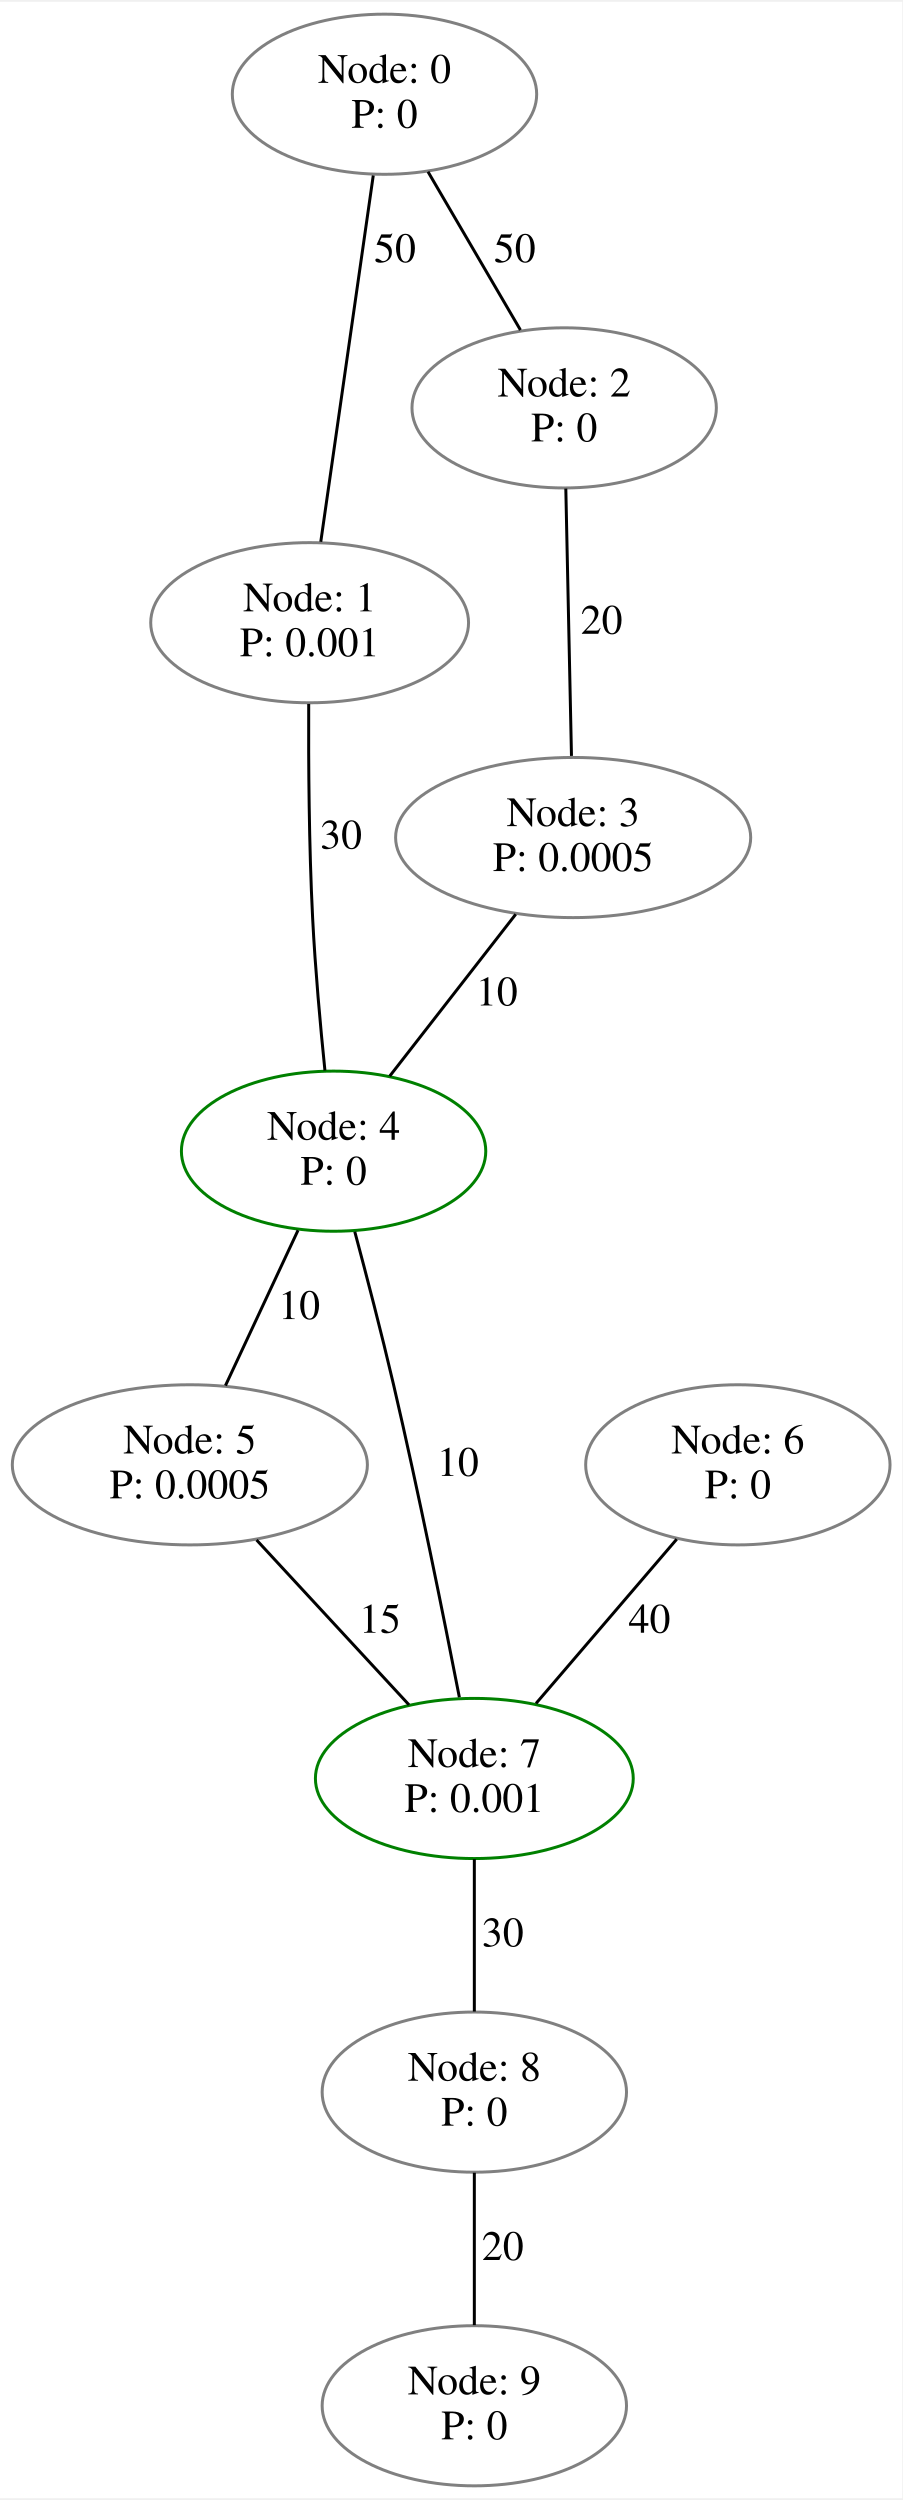
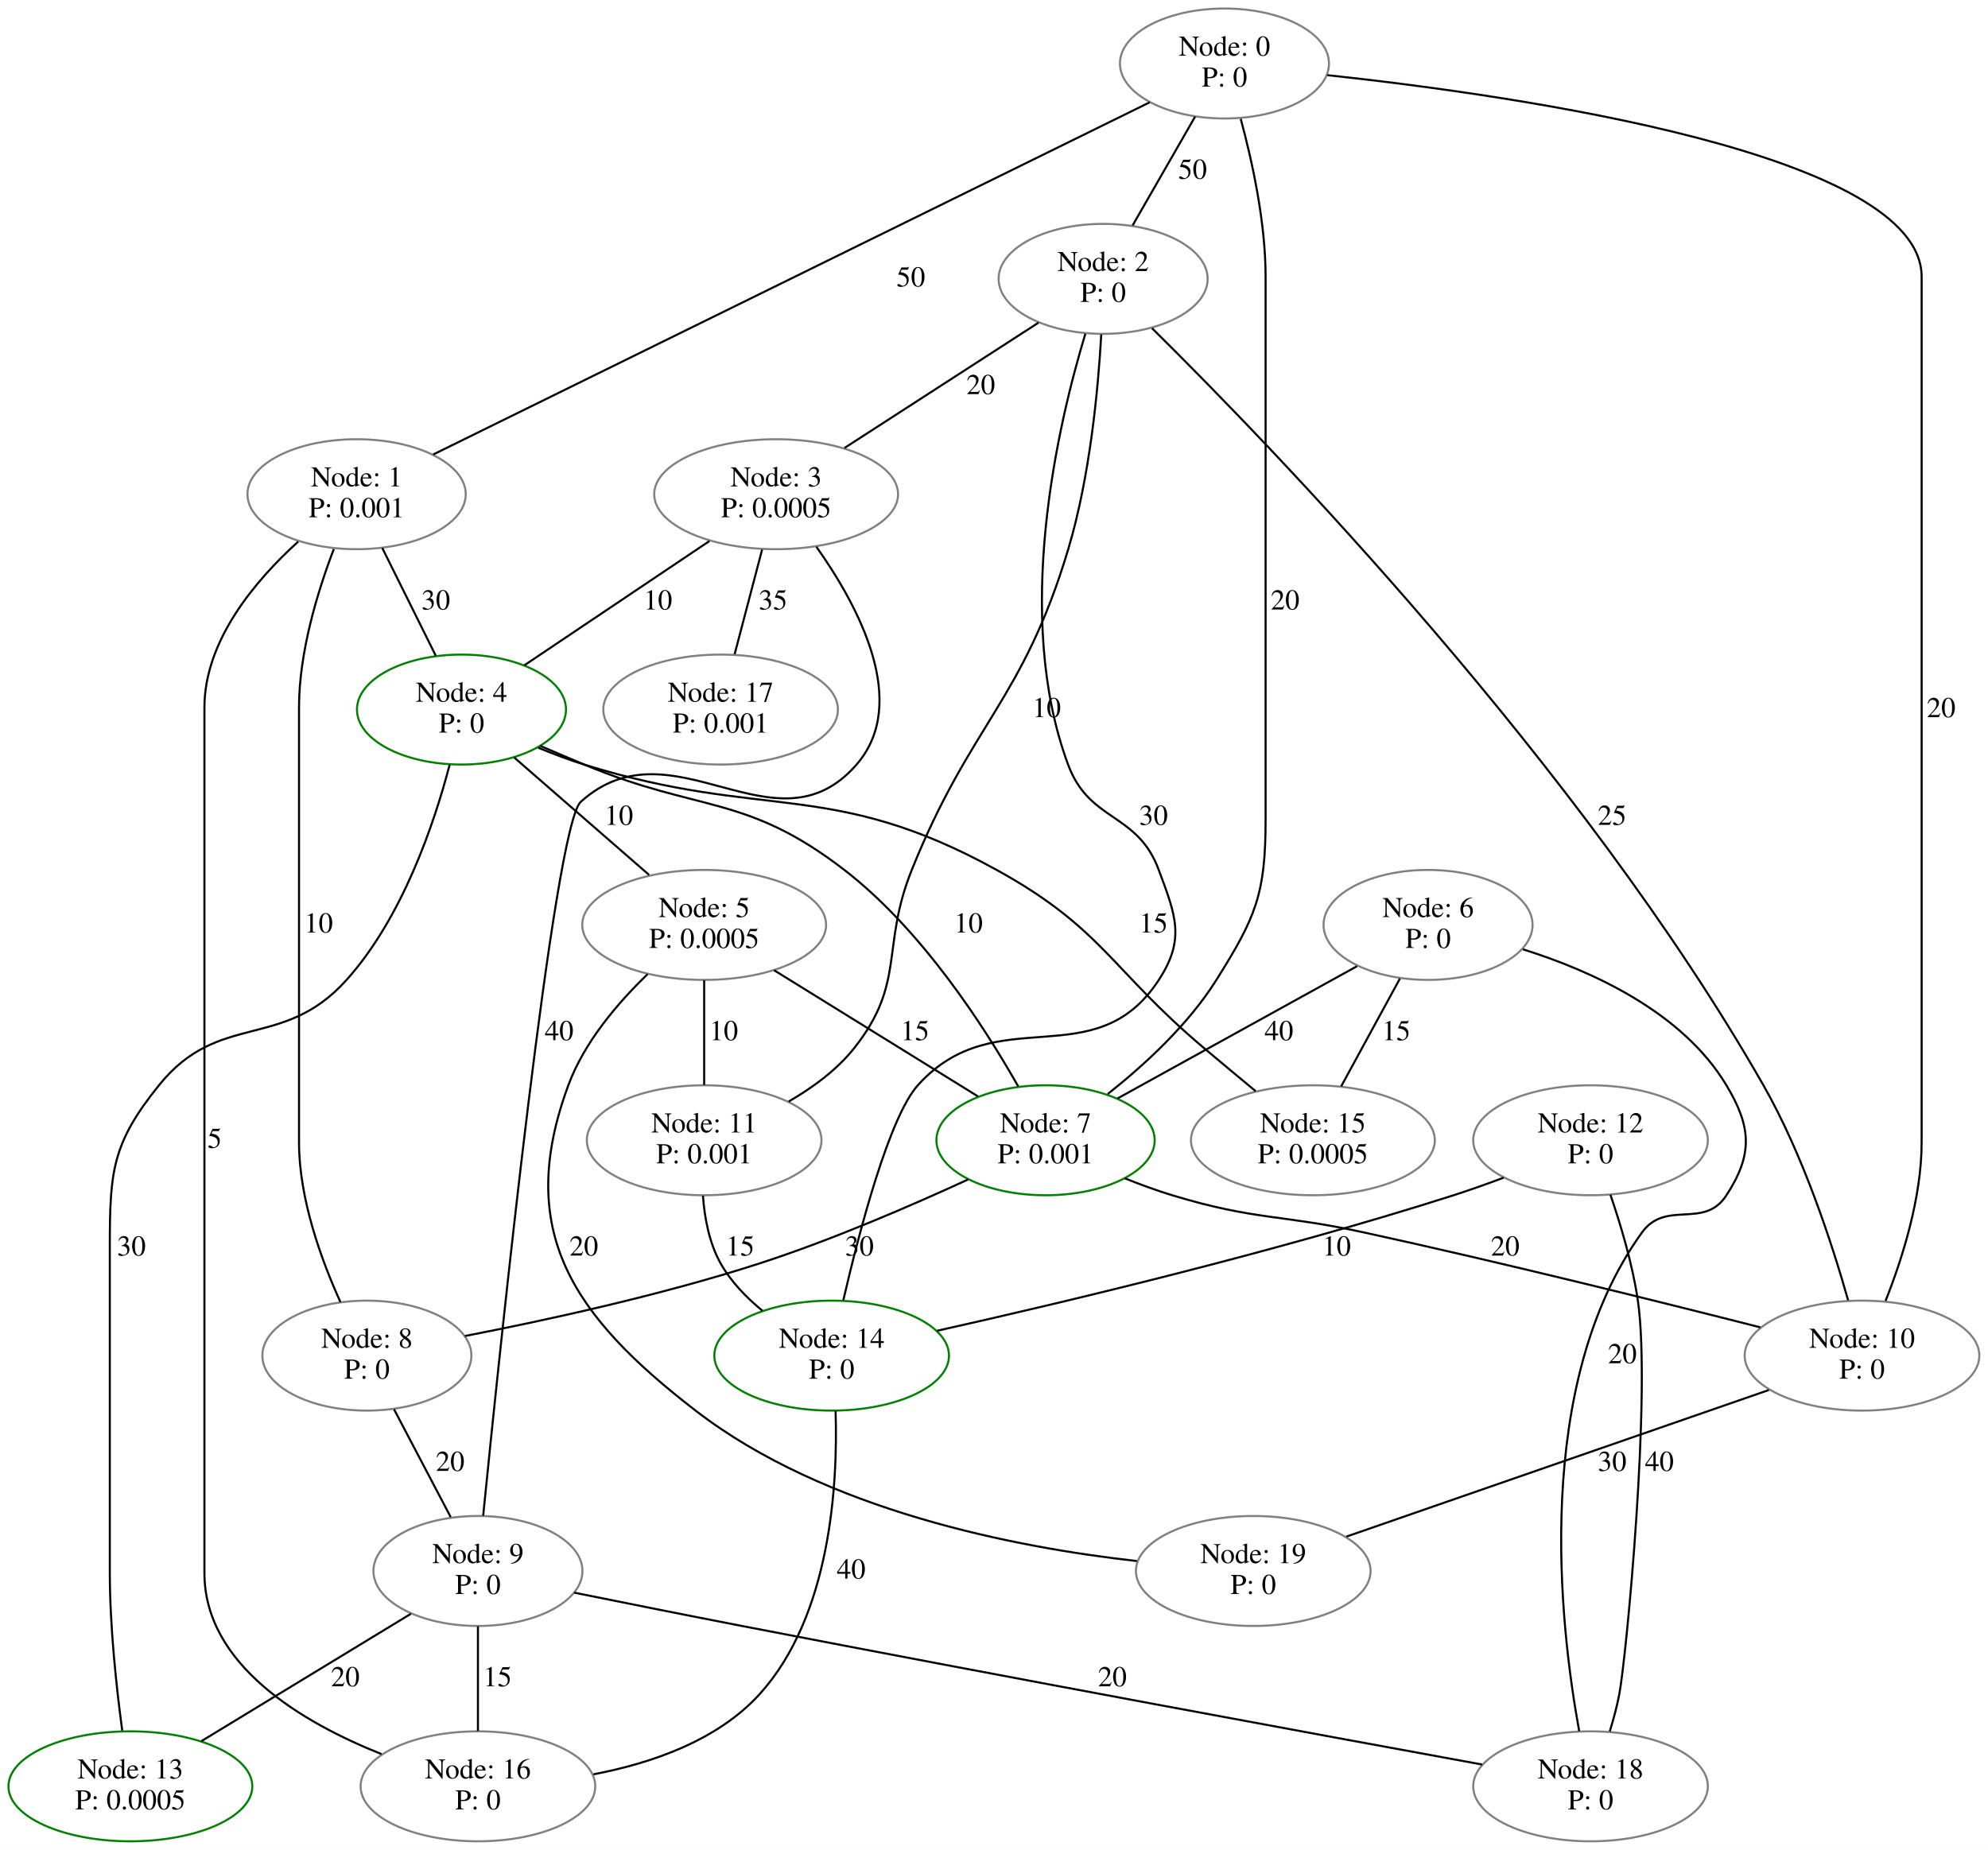
- <svg xmlns="http://www.w3.org/2000/svg" width="301pt" height="834pt" viewBox="0.00 0.00 301.31 833.66">
-   <g id="graph0" class="graph" transform="scale(1 1) rotate(0) translate(4 829.66)">
-     <polygon fill="white" stroke="transparent" points="-4,4 -4,-829.66 297.31,-829.66 297.31,4 -4,4" />
+ <svg xmlns="http://www.w3.org/2000/svg" width="967pt" height="900pt" viewBox="0.00 0.00 966.67 899.66">
+   <g id="graph0" class="graph" transform="scale(1 1) rotate(0) translate(4 895.66)">
+     <polygon fill="white" stroke="transparent" points="-4,4 -4,-895.66 962.67,-895.66 962.67,4 -4,4" />
    <g id="node1" class="node">
-       <ellipse fill="none" stroke="grey" cx="124.4" cy="-798.79" rx="50.82" ry="26.74" />
-       <text text-anchor="middle" x="124.4" y="-802.59" font-family="Times,serif" font-size="14.00">Node: 0</text>
-       <text text-anchor="middle" x="124.4" y="-787.59" font-family="Times,serif" font-size="14.00">P: 0</text>
+       <ellipse fill="none" stroke="grey" cx="591.4" cy="-864.79" rx="50.82" ry="26.74" />
+       <text text-anchor="middle" x="591.4" y="-868.59" font-family="Times,serif" font-size="14.00">Node: 0</text>
+       <text text-anchor="middle" x="591.4" y="-853.59" font-family="Times,serif" font-size="14.00">P: 0</text>
    </g>
    <g id="node2" class="node">
-       <ellipse fill="none" stroke="grey" cx="99.4" cy="-622.31" rx="53.07" ry="26.74" />
-       <text text-anchor="middle" x="99.4" y="-626.11" font-family="Times,serif" font-size="14.00">Node: 1</text>
-       <text text-anchor="middle" x="99.4" y="-611.11" font-family="Times,serif" font-size="14.00">P: 0.001</text>
+       <ellipse fill="none" stroke="grey" cx="169.4" cy="-655.31" rx="53.07" ry="26.74" />
+       <text text-anchor="middle" x="169.4" y="-659.11" font-family="Times,serif" font-size="14.00">Node: 1</text>
+       <text text-anchor="middle" x="169.4" y="-644.11" font-family="Times,serif" font-size="14.00">P: 0.001</text>
    </g>
    <g id="edge1" class="edge">
-       <path fill="none" stroke="black" d="M120.65,-771.67C115.93,-738.68 107.84,-682.26 103.12,-649.33" />
-       <text text-anchor="middle" x="127.9" y="-742.72" font-family="Times,serif" font-size="14.00">50</text>
+       <path fill="none" stroke="black" d="M555.05,-845.92C475.58,-806.85 287.06,-714.16 206.71,-674.66" />
+       <text text-anchor="middle" x="438.9" y="-756.35" font-family="Times,serif" font-size="14.00">50</text>
    </g>
    <g id="node3" class="node">
-       <ellipse fill="none" stroke="grey" cx="184.4" cy="-694.05" rx="50.82" ry="26.74" />
-       <text text-anchor="middle" x="184.4" y="-697.85" font-family="Times,serif" font-size="14.00">Node: 2</text>
-       <text text-anchor="middle" x="184.4" y="-682.85" font-family="Times,serif" font-size="14.00">P: 0</text>
+       <ellipse fill="none" stroke="grey" cx="532.4" cy="-760.05" rx="50.82" ry="26.74" />
+       <text text-anchor="middle" x="532.4" y="-763.85" font-family="Times,serif" font-size="14.00">Node: 2</text>
+       <text text-anchor="middle" x="532.4" y="-748.85" font-family="Times,serif" font-size="14.00">P: 0</text>
    </g>
    <g id="edge2" class="edge">
-       <path fill="none" stroke="black" d="M138.92,-772.92C148.29,-756.89 160.42,-736.11 169.8,-720.05" />
-       <text text-anchor="middle" x="167.9" y="-742.72" font-family="Times,serif" font-size="14.00">50</text>
+       <path fill="none" stroke="black" d="M577.11,-838.92C567.91,-822.89 555.97,-802.11 546.75,-786.05" />
+       <text text-anchor="middle" x="575.9" y="-808.72" font-family="Times,serif" font-size="14.00">50</text>
+     </g>
+     <g id="node8" class="node">
+       <ellipse fill="none" stroke="green" cx="504.4" cy="-341.09" rx="53.07" ry="26.74" />
+       <text text-anchor="middle" x="504.4" y="-344.89" font-family="Times,serif" font-size="14.00">Node: 7</text>
+       <text text-anchor="middle" x="504.4" y="-329.89" font-family="Times,serif" font-size="14.00">P: 0.001</text>
+     </g>
+     <g id="edge3" class="edge">
+       <path fill="none" stroke="black" d="M599.3,-837.88C604.89,-817.27 611.4,-787.58 611.4,-761.05 611.4,-761.05 611.4,-761.05 611.4,-497.2 611.4,-460.83 606.74,-449.76 587.4,-418.96 573.72,-397.17 552.3,-377.55 534.65,-363.59" />
+       <text text-anchor="middle" x="620.9" y="-599.24" font-family="Times,serif" font-size="14.00">20</text>
+     </g>
+     <g id="node11" class="node">
+       <ellipse fill="none" stroke="grey" cx="901.4" cy="-236.35" rx="57.05" ry="26.74" />
+       <text text-anchor="middle" x="901.4" y="-240.15" font-family="Times,serif" font-size="14.00">Node: 10</text>
+       <text text-anchor="middle" x="901.4" y="-225.15" font-family="Times,serif" font-size="14.00">P: 0</text>
+     </g>
+     <g id="edge4" class="edge">
+       <path fill="none" stroke="black" d="M641.42,-859.13C735.72,-848.95 930.4,-820.7 930.4,-761.05 930.4,-761.05 930.4,-761.05 930.4,-340.09 930.4,-313.03 920.96,-283.42 912.86,-262.97" />
+       <text text-anchor="middle" x="939.9" y="-546.87" font-family="Times,serif" font-size="14.00">20</text>
    </g>
    <g id="node5" class="node">
-       <ellipse fill="none" stroke="green" cx="107.4" cy="-445.83" rx="50.82" ry="26.74" />
-       <text text-anchor="middle" x="107.4" y="-449.63" font-family="Times,serif" font-size="14.00">Node: 4</text>
-       <text text-anchor="middle" x="107.4" y="-434.63" font-family="Times,serif" font-size="14.00">P: 0</text>
-     </g>
-     <g id="edge3" class="edge">
-       <path fill="none" stroke="black" d="M99.09,-595.19C99,-575.52 99.17,-547.9 100.4,-523.7 101.26,-506.7 102.99,-487.65 104.51,-472.77" />
-       <text text-anchor="middle" x="109.9" y="-546.87" font-family="Times,serif" font-size="14.00">30</text>
+       <ellipse fill="none" stroke="green" cx="220.4" cy="-550.57" rx="50.82" ry="26.74" />
+       <text text-anchor="middle" x="220.4" y="-554.37" font-family="Times,serif" font-size="14.00">Node: 4</text>
+       <text text-anchor="middle" x="220.4" y="-539.37" font-family="Times,serif" font-size="14.00">P: 0</text>
+     </g>
+     <g id="edge5" class="edge">
+       <path fill="none" stroke="black" d="M181.87,-629.18C189.78,-613.26 199.96,-592.74 207.87,-576.8" />
+       <text text-anchor="middle" x="207.9" y="-599.24" font-family="Times,serif" font-size="14.00">30</text>
+     </g>
+     <g id="node9" class="node">
+       <ellipse fill="none" stroke="grey" cx="174.4" cy="-236.35" rx="50.82" ry="26.74" />
+       <text text-anchor="middle" x="174.4" y="-240.15" font-family="Times,serif" font-size="14.00">Node: 8</text>
+       <text text-anchor="middle" x="174.4" y="-225.15" font-family="Times,serif" font-size="14.00">P: 0</text>
+     </g>
+     <g id="edge6" class="edge">
+       <path fill="none" stroke="black" d="M158.33,-628.66C150.5,-608.18 141.4,-578.56 141.4,-551.57 141.4,-551.57 141.4,-551.57 141.4,-340.09 141.4,-312.55 152.28,-282.76 161.54,-262.39" />
+       <text text-anchor="middle" x="150.9" y="-442.13" font-family="Times,serif" font-size="14.00">10</text>
+     </g>
+     <g id="node17" class="node">
+       <ellipse fill="none" stroke="grey" cx="228.4" cy="-26.87" rx="57.05" ry="26.74" />
+       <text text-anchor="middle" x="228.4" y="-30.67" font-family="Times,serif" font-size="14.00">Node: 16</text>
+       <text text-anchor="middle" x="228.4" y="-15.67" font-family="Times,serif" font-size="14.00">P: 0</text>
+     </g>
+     <g id="edge7" class="edge">
+       <path fill="none" stroke="black" d="M141,-632.25C120.13,-613.36 95.4,-584.1 95.4,-551.57 95.4,-551.57 95.4,-551.57 95.4,-130.61 95.4,-85.82 143.21,-57.81 181.51,-42.55" />
+       <text text-anchor="middle" x="100.4" y="-337.39" font-family="Times,serif" font-size="14.00">5</text>
    </g>
    <g id="node4" class="node">
-       <ellipse fill="none" stroke="grey" cx="187.4" cy="-550.57" rx="59.29" ry="26.74" />
-       <text text-anchor="middle" x="187.4" y="-554.37" font-family="Times,serif" font-size="14.00">Node: 3</text>
-       <text text-anchor="middle" x="187.4" y="-539.37" font-family="Times,serif" font-size="14.00">P: 0.0005</text>
-     </g>
-     <g id="edge4" class="edge">
-       <path fill="none" stroke="black" d="M184.95,-667.1C185.49,-641.73 186.3,-603.31 186.84,-577.83" />
-       <text text-anchor="middle" x="196.9" y="-618.61" font-family="Times,serif" font-size="14.00">20</text>
-     </g>
-     <g id="edge5" class="edge">
-       <path fill="none" stroke="black" d="M168.23,-524.96C155.48,-508.58 138.79,-487.15 126.13,-470.88" />
-       <text text-anchor="middle" x="161.9" y="-494.5" font-family="Times,serif" font-size="14.00">10</text>
+       <ellipse fill="none" stroke="grey" cx="373.4" cy="-655.31" rx="59.29" ry="26.74" />
+       <text text-anchor="middle" x="373.4" y="-659.11" font-family="Times,serif" font-size="14.00">Node: 3</text>
+       <text text-anchor="middle" x="373.4" y="-644.11" font-family="Times,serif" font-size="14.00">P: 0.0005</text>
+     </g>
+     <g id="edge8" class="edge">
+       <path fill="none" stroke="black" d="M500.98,-738.75C473.74,-721.15 434.43,-695.75 406.66,-677.81" />
+       <text text-anchor="middle" x="472.9" y="-703.98" font-family="Times,serif" font-size="14.00">20</text>
+     </g>
+     <g id="edge9" class="edge">
+       <path fill="none" stroke="black" d="M556.17,-736.04C614.19,-678.75 764.74,-523.18 853.4,-367.96 872.87,-333.87 886.96,-290.43 894.66,-263.25" />
+       <text text-anchor="middle" x="779.9" y="-494.5" font-family="Times,serif" font-size="14.00">25</text>
+     </g>
+     <g id="node12" class="node">
+       <ellipse fill="none" stroke="grey" cx="338.4" cy="-341.09" rx="57.05" ry="26.74" />
+       <text text-anchor="middle" x="338.4" y="-344.89" font-family="Times,serif" font-size="14.00">Node: 11</text>
+       <text text-anchor="middle" x="338.4" y="-329.89" font-family="Times,serif" font-size="14.00">P: 0.001</text>
+     </g>
+     <g id="edge10" class="edge">
+       <path fill="none" stroke="black" d="M531.49,-733.01C529.98,-706.27 525.98,-663.7 515.4,-628.44 493.25,-554.67 468.19,-544.14 439.4,-472.7 424.25,-435.13 436.58,-417.69 411.4,-385.96 402.94,-375.31 391.13,-366.64 379.48,-359.92" />
+       <text text-anchor="middle" x="504.9" y="-546.87" font-family="Times,serif" font-size="14.00">10</text>
+     </g>
+     <g id="node15" class="node">
+       <ellipse fill="none" stroke="green" cx="400.4" cy="-236.35" rx="57.05" ry="26.74" />
+       <text text-anchor="middle" x="400.4" y="-240.15" font-family="Times,serif" font-size="14.00">Node: 14</text>
+       <text text-anchor="middle" x="400.4" y="-225.15" font-family="Times,serif" font-size="14.00">P: 0</text>
+     </g>
+     <g id="edge11" class="edge">
+       <path fill="none" stroke="black" d="M523.76,-733.34C510.31,-688.98 488.56,-595.89 515.4,-523.7 525.83,-495.64 548.97,-500.76 559.4,-472.7 567.72,-450.31 572.48,-438.94 559.4,-418.96 528.32,-371.51 480.45,-410.02 442.4,-367.96 428.37,-352.46 413.84,-296.83 406.08,-263.37" />
+       <text text-anchor="middle" x="556.9" y="-494.5" font-family="Times,serif" font-size="14.00">30</text>
+     </g>
+     <g id="edge12" class="edge">
+       <path fill="none" stroke="black" d="M340.95,-632.52C314.37,-614.67 277.03,-589.6 250.97,-572.1" />
+       <text text-anchor="middle" x="315.9" y="-599.24" font-family="Times,serif" font-size="14.00">10</text>
+     </g>
+     <g id="node10" class="node">
+       <ellipse fill="none" stroke="grey" cx="228.4" cy="-131.61" rx="50.82" ry="26.74" />
+       <text text-anchor="middle" x="228.4" y="-135.41" font-family="Times,serif" font-size="14.00">Node: 9</text>
+       <text text-anchor="middle" x="228.4" y="-120.41" font-family="Times,serif" font-size="14.00">P: 0</text>
+     </g>
+     <g id="edge13" class="edge">
+       <path fill="none" stroke="black" d="M392.97,-629.74C413.3,-601.08 438.73,-553.8 412.4,-523.7 372.84,-478.47 323.04,-545.92 278.4,-505.7 265.41,-494 239.2,-241.15 230.94,-158.5" />
+       <text text-anchor="middle" x="267.9" y="-389.76" font-family="Times,serif" font-size="14.00">40</text>
+     </g>
+     <g id="node18" class="node">
+       <ellipse fill="none" stroke="grey" cx="346.4" cy="-550.57" rx="57.05" ry="26.74" />
+       <text text-anchor="middle" x="346.4" y="-554.37" font-family="Times,serif" font-size="14.00">Node: 17</text>
+       <text text-anchor="middle" x="346.4" y="-539.37" font-family="Times,serif" font-size="14.00">P: 0.001</text>
+     </g>
+     <g id="edge14" class="edge">
+       <path fill="none" stroke="black" d="M366.58,-628.39C362.49,-612.81 357.3,-593.06 353.21,-577.49" />
+       <text text-anchor="middle" x="371.9" y="-599.24" font-family="Times,serif" font-size="14.00">35</text>
    </g>
    <g id="node6" class="node">
-       <ellipse fill="none" stroke="grey" cx="59.4" cy="-341.09" rx="59.29" ry="26.74" />
-       <text text-anchor="middle" x="59.4" y="-344.89" font-family="Times,serif" font-size="14.00">Node: 5</text>
-       <text text-anchor="middle" x="59.4" y="-329.89" font-family="Times,serif" font-size="14.00">P: 0.0005</text>
-     </g>
-     <g id="edge6" class="edge">
-       <path fill="none" stroke="black" d="M95.53,-419.43C88.15,-403.63 78.68,-383.37 71.29,-367.55" />
-       <text text-anchor="middle" x="95.9" y="-389.76" font-family="Times,serif" font-size="14.00">10</text>
-     </g>
-     <g id="node8" class="node">
-       <ellipse fill="none" stroke="green" cx="154.4" cy="-236.35" rx="53.07" ry="26.74" />
-       <text text-anchor="middle" x="154.4" y="-240.15" font-family="Times,serif" font-size="14.00">Node: 7</text>
-       <text text-anchor="middle" x="154.4" y="-225.15" font-family="Times,serif" font-size="14.00">P: 0.001</text>
-     </g>
-     <g id="edge7" class="edge">
-       <path fill="none" stroke="black" d="M114.48,-418.94C118.46,-404.07 123.42,-385.02 127.4,-367.96 135.81,-331.88 144.26,-289.88 149.4,-263.46" />
-       <text text-anchor="middle" x="148.9" y="-337.39" font-family="Times,serif" font-size="14.00">10</text>
-     </g>
-     <g id="edge8" class="edge">
-       <path fill="none" stroke="black" d="M81.67,-316C97.03,-299.4 117.34,-277.43 132.59,-260.93" />
-       <text text-anchor="middle" x="122.9" y="-285.02" font-family="Times,serif" font-size="14.00">15</text>
+       <ellipse fill="none" stroke="grey" cx="338.4" cy="-445.83" rx="59.29" ry="26.74" />
+       <text text-anchor="middle" x="338.4" y="-449.63" font-family="Times,serif" font-size="14.00">Node: 5</text>
+       <text text-anchor="middle" x="338.4" y="-434.63" font-family="Times,serif" font-size="14.00">P: 0.0005</text>
+     </g>
+     <g id="edge15" class="edge">
+       <path fill="none" stroke="black" d="M246,-527.28C265.39,-510.4 291.95,-487.28 311.61,-470.15" />
+       <text text-anchor="middle" x="296.9" y="-494.5" font-family="Times,serif" font-size="14.00">10</text>
+     </g>
+     <g id="edge16" class="edge">
+       <path fill="none" stroke="black" d="M258.75,-532.88C265.93,-529.8 273.38,-526.63 280.4,-523.7 336.14,-500.41 358.52,-509.54 406.4,-472.7 444.25,-443.57 474.73,-396.2 491.14,-367.23" />
+       <text text-anchor="middle" x="466.9" y="-442.13" font-family="Times,serif" font-size="14.00">10</text>
+     </g>
+     <g id="node14" class="node">
+       <ellipse fill="none" stroke="green" cx="59.4" cy="-26.87" rx="59.29" ry="26.74" />
+       <text text-anchor="middle" x="59.4" y="-30.67" font-family="Times,serif" font-size="14.00">Node: 13</text>
+       <text text-anchor="middle" x="59.4" y="-15.67" font-family="Times,serif" font-size="14.00">P: 0.0005</text>
+     </g>
+     <g id="edge17" class="edge">
+       <path fill="none" stroke="black" d="M214.65,-523.78C207.2,-495.29 191.79,-449.41 164.4,-418.96 133.39,-384.49 102.51,-404.05 73.4,-367.96 50.56,-339.65 49.4,-326.09 49.4,-289.72 49.4,-289.72 49.4,-289.72 49.4,-130.61 49.4,-104.45 52.65,-74.71 55.44,-53.98" />
+       <text text-anchor="middle" x="59.9" y="-285.02" font-family="Times,serif" font-size="14.00">30</text>
+     </g>
+     <g id="node16" class="node">
+       <ellipse fill="none" stroke="grey" cx="634.4" cy="-341.09" rx="59.29" ry="26.74" />
+       <text text-anchor="middle" x="634.4" y="-344.89" font-family="Times,serif" font-size="14.00">Node: 15</text>
+       <text text-anchor="middle" x="634.4" y="-329.89" font-family="Times,serif" font-size="14.00">P: 0.0005</text>
+     </g>
+     <g id="edge18" class="edge">
+       <path fill="none" stroke="black" d="M257.7,-532.03C265.11,-528.96 272.92,-526.01 280.4,-523.7 368.03,-496.58 400.03,-516.93 480.4,-472.7 532.24,-444.17 536.16,-424.1 581.4,-385.96 589.52,-379.11 598.41,-371.72 606.54,-364.99" />
+       <text text-anchor="middle" x="556.9" y="-442.13" font-family="Times,serif" font-size="14.00">15</text>
+     </g>
+     <g id="edge19" class="edge">
+       <path fill="none" stroke="black" d="M372.39,-423.79C401.42,-405.83 442.9,-380.15 471.58,-362.4" />
+       <text text-anchor="middle" x="440.9" y="-389.76" font-family="Times,serif" font-size="14.00">15</text>
+     </g>
+     <g id="edge20" class="edge">
+       <path fill="none" stroke="black" d="M338.4,-418.9C338.4,-403.33 338.4,-383.58 338.4,-368.01" />
+       <text text-anchor="middle" x="347.9" y="-389.76" font-family="Times,serif" font-size="14.00">10</text>
+     </g>
+     <g id="node20" class="node">
+       <ellipse fill="none" stroke="grey" cx="605.4" cy="-131.61" rx="57.05" ry="26.74" />
+       <text text-anchor="middle" x="605.4" y="-135.41" font-family="Times,serif" font-size="14.00">Node: 19</text>
+       <text text-anchor="middle" x="605.4" y="-120.41" font-family="Times,serif" font-size="14.00">P: 0</text>
+     </g>
+     <g id="edge21" class="edge">
+       <path fill="none" stroke="black" d="M310.92,-421.9C296.46,-407.99 280.16,-388.91 272.4,-367.96 246.13,-297.04 274.48,-255.63 334.4,-209.48 397.45,-160.91 489.86,-143.03 548.82,-136.44" />
+       <text text-anchor="middle" x="279.9" y="-285.02" font-family="Times,serif" font-size="14.00">20</text>
    </g>
    <g id="node7" class="node">
-       <ellipse fill="none" stroke="grey" cx="242.4" cy="-341.09" rx="50.82" ry="26.74" />
-       <text text-anchor="middle" x="242.4" y="-344.89" font-family="Times,serif" font-size="14.00">Node: 6</text>
-       <text text-anchor="middle" x="242.4" y="-329.89" font-family="Times,serif" font-size="14.00">P: 0</text>
-     </g>
-     <g id="edge9" class="edge">
-       <path fill="none" stroke="black" d="M221.99,-316.26C207.87,-299.78 189.16,-277.93 175,-261.41" />
-       <text text-anchor="middle" x="212.9" y="-285.02" font-family="Times,serif" font-size="14.00">40</text>
-     </g>
-     <g id="node9" class="node">
-       <ellipse fill="none" stroke="grey" cx="154.4" cy="-131.61" rx="50.82" ry="26.74" />
-       <text text-anchor="middle" x="154.4" y="-135.41" font-family="Times,serif" font-size="14.00">Node: 8</text>
-       <text text-anchor="middle" x="154.4" y="-120.41" font-family="Times,serif" font-size="14.00">P: 0</text>
-     </g>
-     <g id="edge10" class="edge">
-       <path fill="none" stroke="black" d="M154.4,-209.42C154.4,-193.85 154.4,-174.1 154.4,-158.53" />
-       <text text-anchor="middle" x="163.9" y="-180.28" font-family="Times,serif" font-size="14.00">30</text>
-     </g>
-     <g id="node10" class="node">
-       <ellipse fill="none" stroke="grey" cx="154.4" cy="-26.87" rx="50.82" ry="26.74" />
-       <text text-anchor="middle" x="154.4" y="-30.67" font-family="Times,serif" font-size="14.00">Node: 9</text>
-       <text text-anchor="middle" x="154.4" y="-15.67" font-family="Times,serif" font-size="14.00">P: 0</text>
-     </g>
-     <g id="edge11" class="edge">
-       <path fill="none" stroke="black" d="M154.4,-104.68C154.4,-89.11 154.4,-69.36 154.4,-53.79" />
+       <ellipse fill="none" stroke="grey" cx="690.4" cy="-445.83" rx="50.82" ry="26.74" />
+       <text text-anchor="middle" x="690.4" y="-449.63" font-family="Times,serif" font-size="14.00">Node: 6</text>
+       <text text-anchor="middle" x="690.4" y="-434.63" font-family="Times,serif" font-size="14.00">P: 0</text>
+     </g>
+     <g id="edge22" class="edge">
+       <path fill="none" stroke="black" d="M655.85,-425.75C622.65,-407.41 572.74,-379.84 539.39,-361.42" />
+       <text text-anchor="middle" x="617.9" y="-389.76" font-family="Times,serif" font-size="14.00">40</text>
+     </g>
+     <g id="edge23" class="edge">
+       <path fill="none" stroke="black" d="M676.7,-419.7C668.02,-403.78 656.84,-383.26 648.15,-367.32" />
+       <text text-anchor="middle" x="674.9" y="-389.76" font-family="Times,serif" font-size="14.00">15</text>
+     </g>
+     <g id="node19" class="node">
+       <ellipse fill="none" stroke="grey" cx="769.4" cy="-26.87" rx="57.05" ry="26.74" />
+       <text text-anchor="middle" x="769.4" y="-30.67" font-family="Times,serif" font-size="14.00">Node: 18</text>
+       <text text-anchor="middle" x="769.4" y="-15.67" font-family="Times,serif" font-size="14.00">P: 0</text>
+     </g>
+     <g id="edge24" class="edge">
+       <path fill="none" stroke="black" d="M736.53,-433.97C770.41,-423.32 814.1,-403.36 835.4,-367.96 847.71,-347.49 848.46,-334.22 835.4,-314.22 824.51,-297.56 806.04,-312.36 794.4,-296.22 741.01,-222.23 754.45,-105.26 763.89,-53.71" />
+       <text text-anchor="middle" x="784.9" y="-232.65" font-family="Times,serif" font-size="14.00">20</text>
+     </g>
+     <g id="edge25" class="edge">
+       <path fill="none" stroke="black" d="M466.73,-322.02C439.15,-309.31 400.55,-292.61 365.4,-281.22 317.49,-265.71 261.14,-253.47 222.12,-245.9" />
+       <text text-anchor="middle" x="413.9" y="-285.02" font-family="Times,serif" font-size="14.00">30</text>
+     </g>
+     <g id="edge26" class="edge">
+       <path fill="none" stroke="black" d="M542.98,-322.57C550.64,-319.5 558.69,-316.55 566.4,-314.22 606.7,-302.05 618.27,-305.2 659.4,-296.22 726.35,-281.61 803.17,-262.52 851.96,-250.1" />
+       <text text-anchor="middle" x="727.9" y="-285.02" font-family="Times,serif" font-size="14.00">20</text>
+     </g>
+     <g id="edge27" class="edge">
+       <path fill="none" stroke="black" d="M187.61,-210.22C195.97,-194.3 206.76,-173.78 215.14,-157.84" />
+       <text text-anchor="middle" x="214.9" y="-180.28" font-family="Times,serif" font-size="14.00">20</text>
+     </g>
+     <g id="edge28" class="edge">
+       <path fill="none" stroke="black" d="M195.81,-110.8C166.56,-93.02 123.75,-66.99 93.92,-48.85" />
      <text text-anchor="middle" x="163.9" y="-75.54" font-family="Times,serif" font-size="14.00">20</text>
+     </g>
+     <g id="edge29" class="edge">
+       <path fill="none" stroke="black" d="M228.4,-104.68C228.4,-89.11 228.4,-69.36 228.4,-53.79" />
+       <text text-anchor="middle" x="237.9" y="-75.54" font-family="Times,serif" font-size="14.00">15</text>
+     </g>
+     <g id="edge30" class="edge">
+       <path fill="none" stroke="black" d="M275.24,-121.06C299.71,-116.11 330.15,-110.01 357.4,-104.74 486.34,-79.78 638.27,-51.8 716.67,-37.47" />
+       <text text-anchor="middle" x="536.9" y="-75.54" font-family="Times,serif" font-size="14.00">20</text>
+     </g>
+     <g id="edge31" class="edge">
+       <path fill="none" stroke="black" d="M856.12,-219.63C800.41,-200.3 706.38,-167.66 650.67,-148.32" />
+       <text text-anchor="middle" x="779.9" y="-180.28" font-family="Times,serif" font-size="14.00">30</text>
+     </g>
+     <g id="edge32" class="edge">
+       <path fill="none" stroke="black" d="M337.81,-314.14C338.58,-303.37 340.84,-291.11 346.4,-281.22 351.37,-272.37 358.89,-264.61 366.75,-258.17" />
+       <text text-anchor="middle" x="355.9" y="-285.02" font-family="Times,serif" font-size="14.00">15</text>
+     </g>
+     <g id="node13" class="node">
+       <ellipse fill="none" stroke="grey" cx="769.4" cy="-341.09" rx="57.05" ry="26.74" />
+       <text text-anchor="middle" x="769.4" y="-344.89" font-family="Times,serif" font-size="14.00">Node: 12</text>
+       <text text-anchor="middle" x="769.4" y="-329.89" font-family="Times,serif" font-size="14.00">P: 0</text>
+     </g>
+     <g id="edge33" class="edge">
+       <path fill="none" stroke="black" d="M727.14,-322.9C718.99,-319.83 710.47,-316.8 702.4,-314.22 615.55,-286.51 512.19,-261.97 451.68,-248.44" />
+       <text text-anchor="middle" x="645.9" y="-285.02" font-family="Times,serif" font-size="14.00">10</text>
+     </g>
+     <g id="edge34" class="edge">
+       <path fill="none" stroke="black" d="M779.08,-314.54C784.15,-299.78 789.83,-280.72 792.4,-263.22 799.01,-218.05 786.83,-89.85 783.4,-71.74 782.27,-65.77 780.57,-59.48 778.75,-53.58" />
+       <text text-anchor="middle" x="802.9" y="-180.28" font-family="Times,serif" font-size="14.00">40</text>
+     </g>
+     <g id="edge35" class="edge">
+       <path fill="none" stroke="black" d="M402.3,-209.41C403.45,-173.83 400,-109.96 365.4,-71.74 344.86,-49.06 312.61,-38.04 284.56,-32.72" />
+       <text text-anchor="middle" x="409.9" y="-127.91" font-family="Times,serif" font-size="14.00">40</text>
    </g>
  </g>
</svg>
